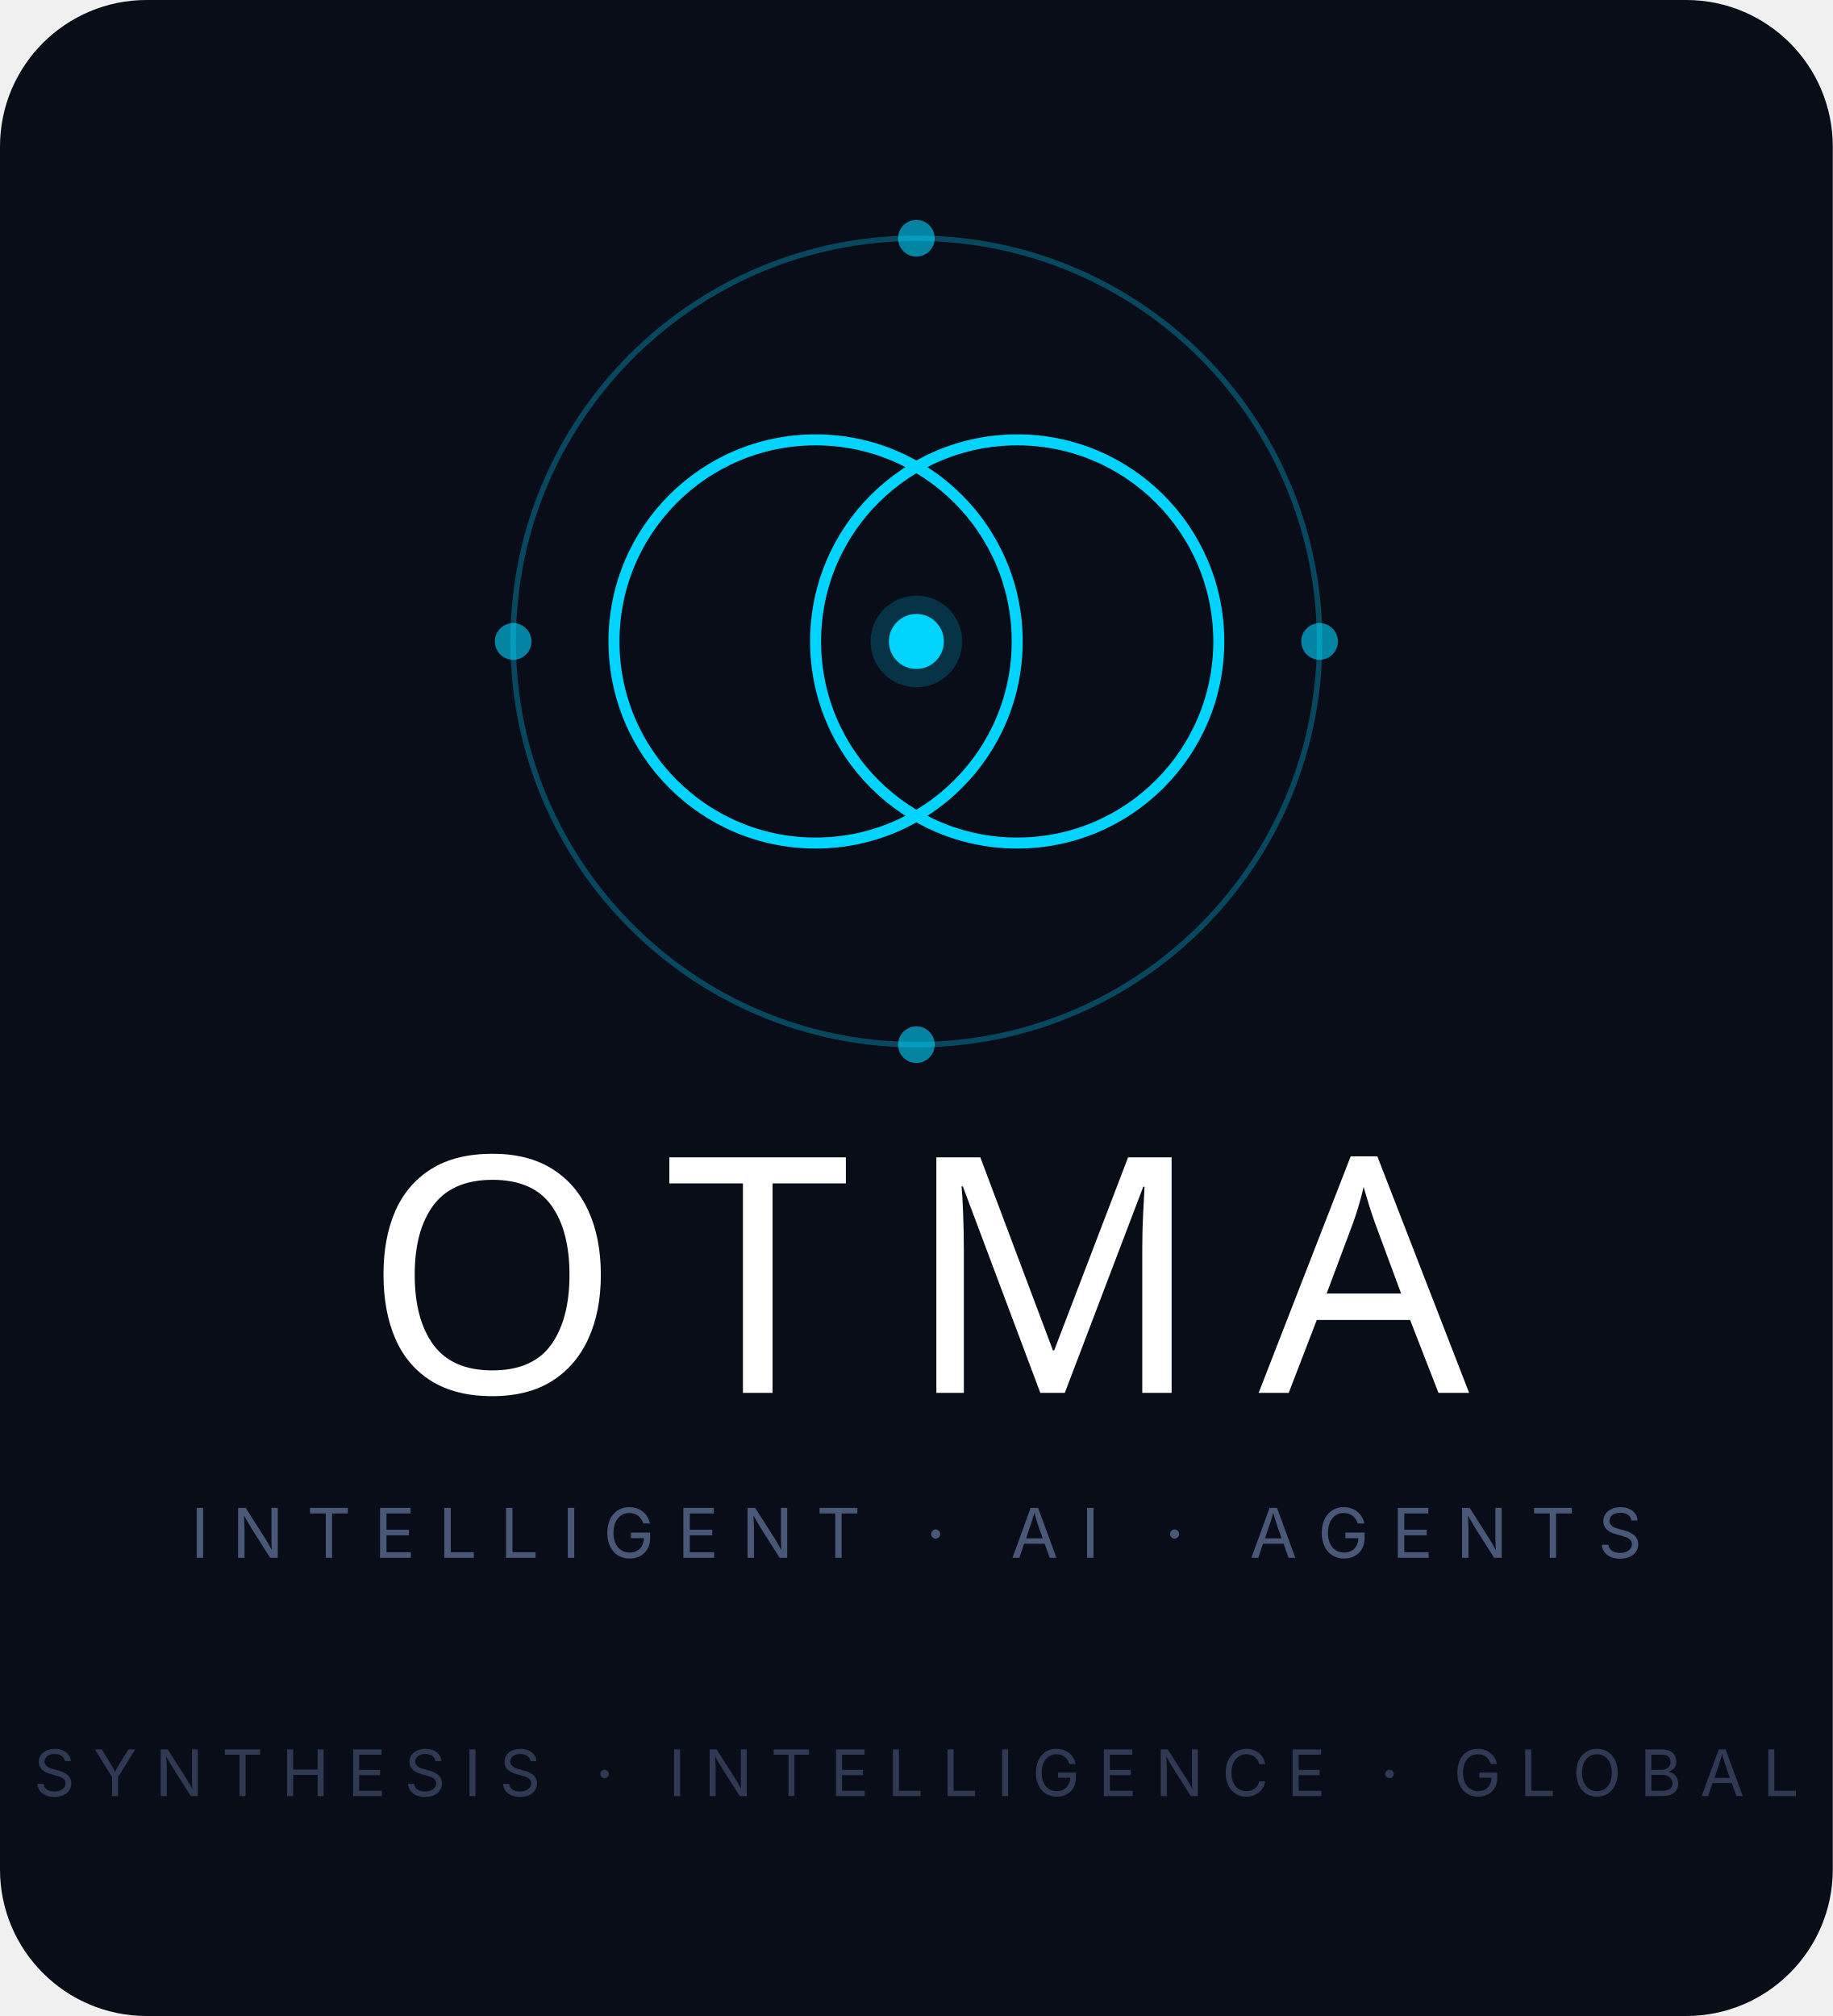
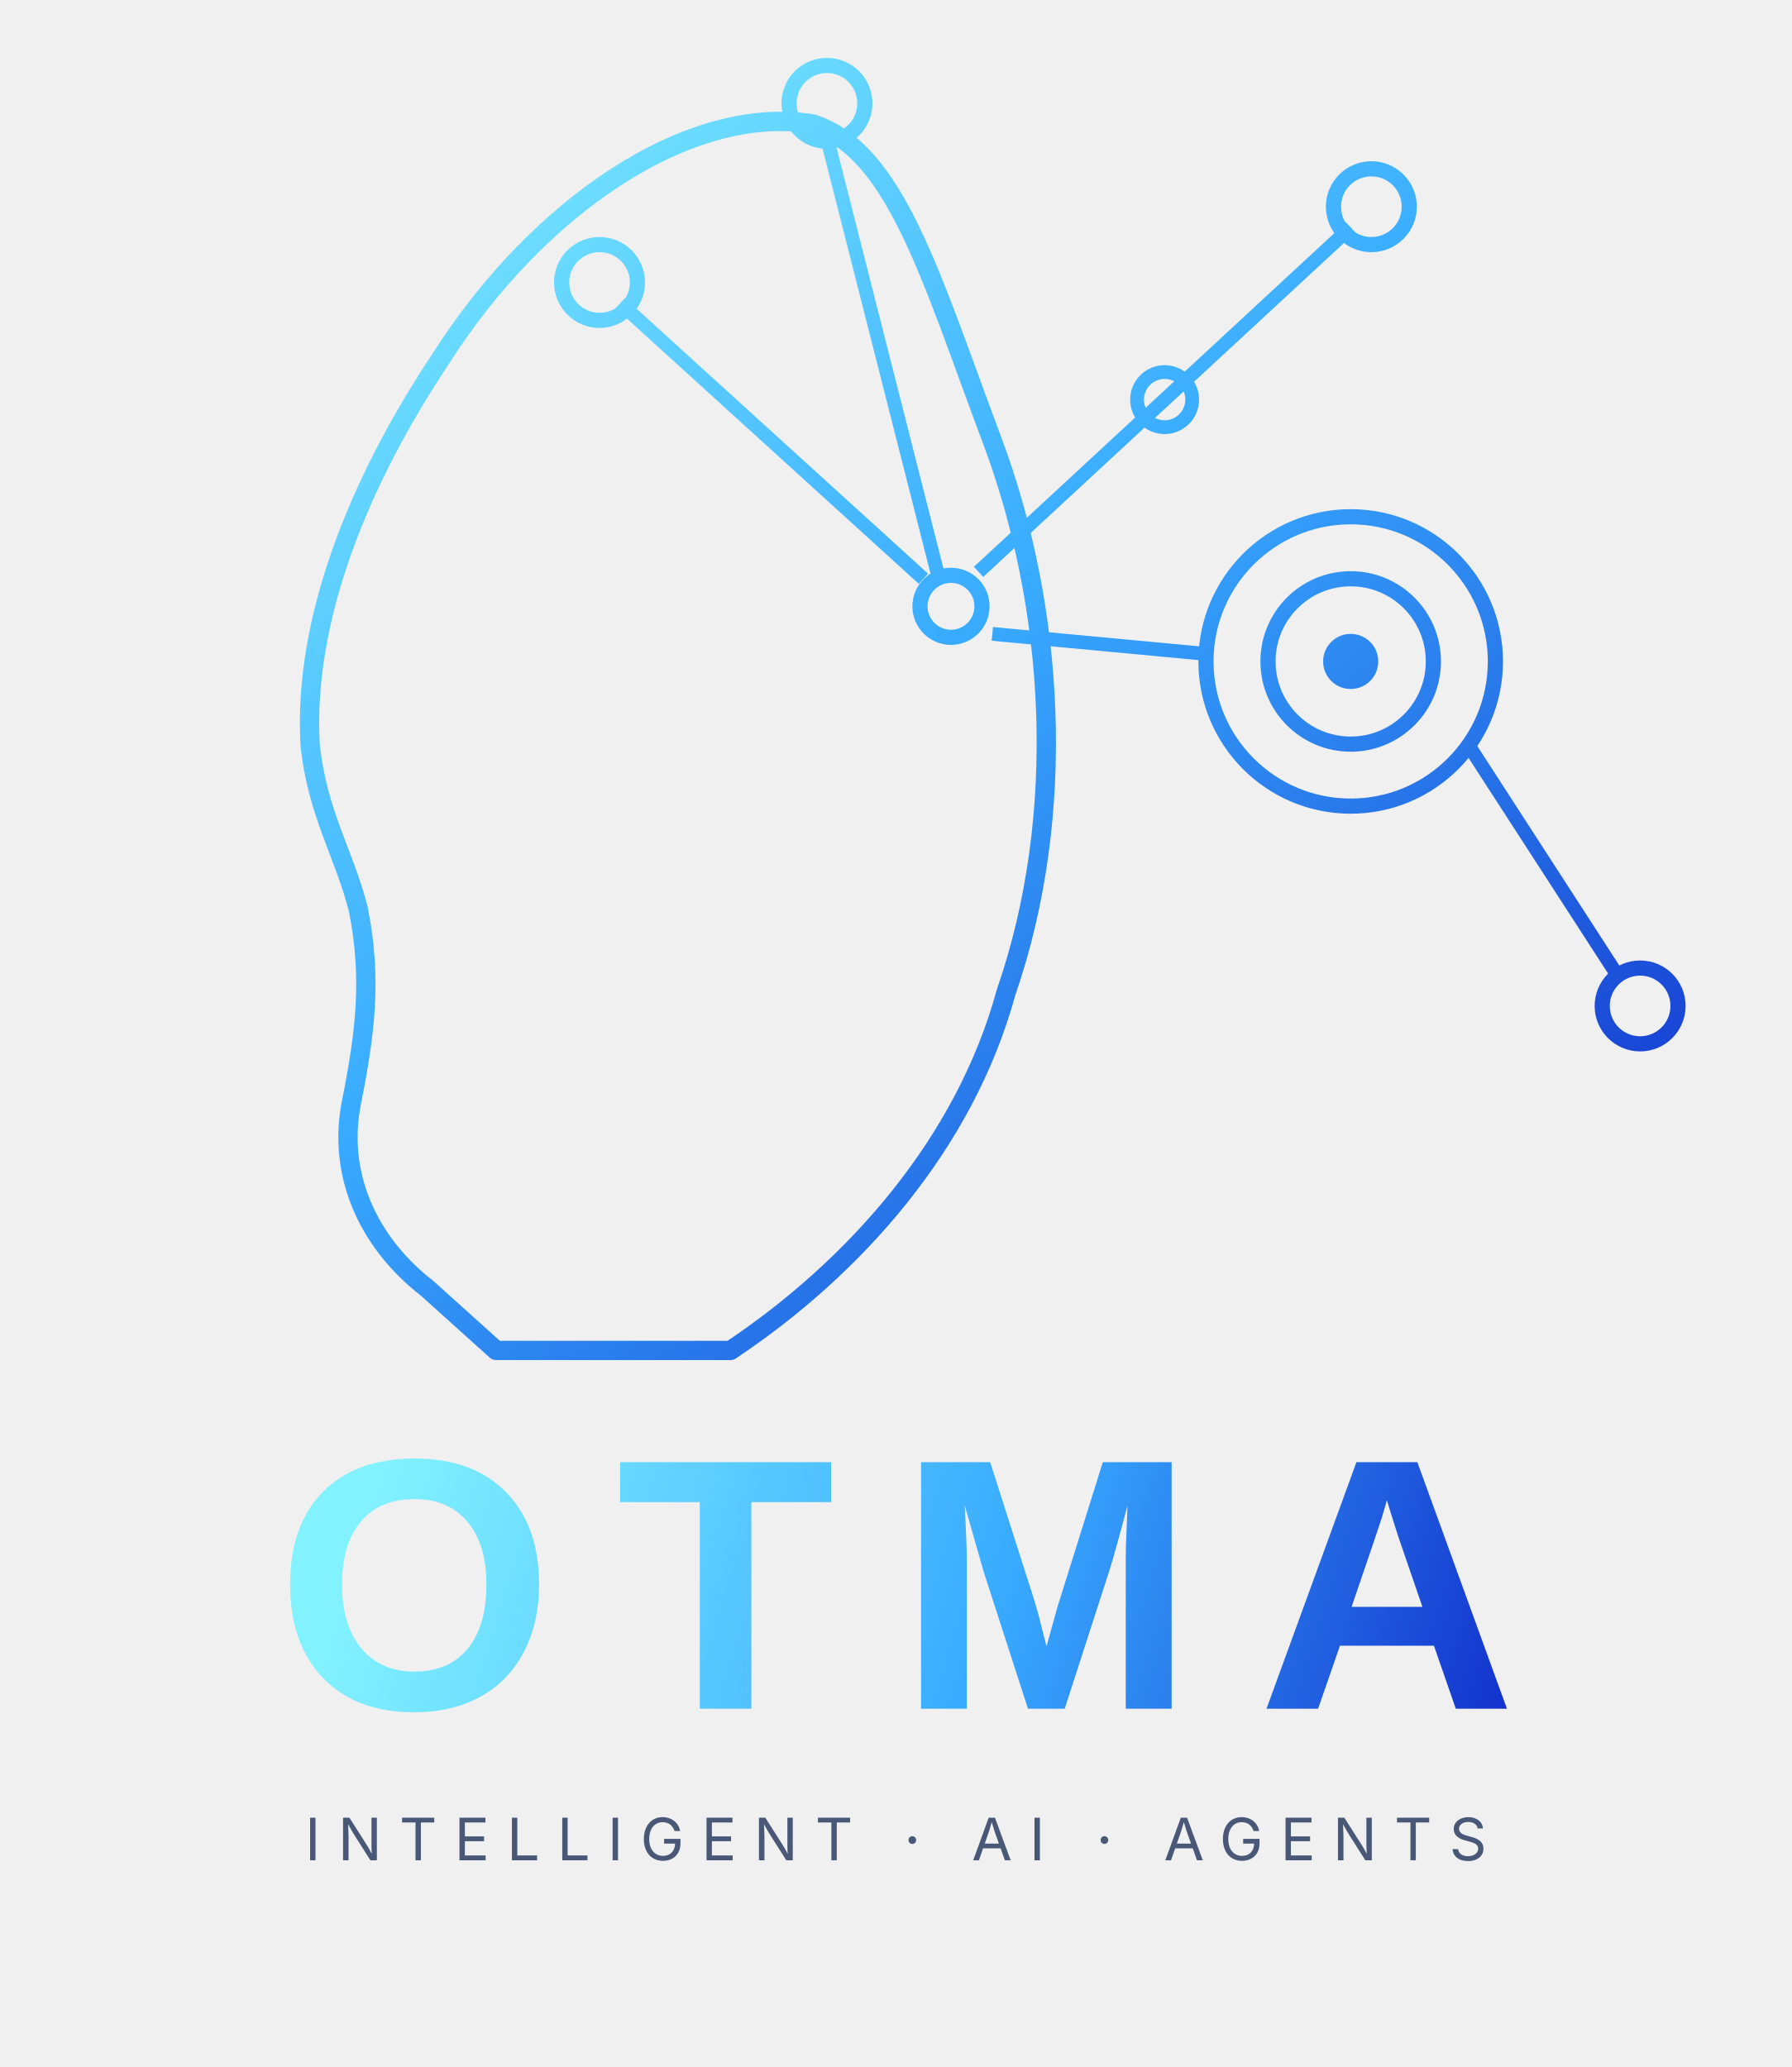
- <svg xmlns="http://www.w3.org/2000/svg" viewBox="0 0 200 220" fill="none">
-   <rect width="200" height="220" rx="16" fill="#080D18" />
-   <g transform="translate(50, 20)">
-     <circle cx="50" cy="50" r="44" stroke="#00D4FF" stroke-width="0.6" stroke-opacity="0.3" />
-     <circle cx="39" cy="50" r="22" stroke="#00D4FF" stroke-width="1.2" />
-     <circle cx="61" cy="50" r="22" stroke="#00D4FF" stroke-width="1.2" />
-     <circle cx="50" cy="6" r="2" fill="#00D4FF" fill-opacity="0.6" />
-     <circle cx="50" cy="94" r="2" fill="#00D4FF" fill-opacity="0.6" />
-     <circle cx="6" cy="50" r="2" fill="#00D4FF" fill-opacity="0.6" />
-     <circle cx="94" cy="50" r="2" fill="#00D4FF" fill-opacity="0.6" />
-     <circle cx="50" cy="50" r="5" fill="#00D4FF" fill-opacity="0.2" />
-     <circle cx="50" cy="50" r="3" fill="#00D4FF" />
-   </g>
-   <text x="100" y="152" font-family="'Space Grotesk', system-ui, sans-serif" font-weight="500" font-size="36" letter-spacing="6" fill="#FFFFFF" text-anchor="middle">OTMA</text>
-   <text x="100" y="170" font-family="'Inter', system-ui, sans-serif" font-weight="400" font-size="7.5" letter-spacing="2.5" fill="#4A5878" text-anchor="middle">INTELLIGENT · AI · AGENTS</text>
-   <text x="100" y="196" font-family="'Inter', system-ui, sans-serif" font-weight="400" font-size="7" letter-spacing="2" fill="#4A5878" text-anchor="middle" fill-opacity="0.6">SYNTHESIS · INTELLIGENCE · GLOBAL</text>
+ <svg xmlns="http://www.w3.org/2000/svg" viewBox="0 0 260 300" fill="none">
+   <defs>
+     <linearGradient id="g" x1="60" y1="0" x2="220" y2="200" gradientUnits="userSpaceOnUse">
+       <stop offset="0%" stop-color="#82F2FF" />
+       <stop offset="48%" stop-color="#38AAFF" />
+       <stop offset="100%" stop-color="#1230CC" />
+     </linearGradient>
+     <linearGradient id="gt" x1="50" y1="230" x2="210" y2="280" gradientUnits="userSpaceOnUse">
+       <stop offset="0%" stop-color="#82F2FF" />
+       <stop offset="55%" stop-color="#38AAFF" />
+       <stop offset="100%" stop-color="#1230CC" />
+     </linearGradient>
+   </defs>
+   <path d="M 118,18        C 100,15 78,30 64,52        C 52,70 44,90 45,108        C 46,118 50,124 52,132        C 54,142 53,150 51,160        C 49,170 53,180 62,187        L 72,196        L 106,196        C 124,184 140,166 146,144        C 155,118 153,88 144,64        C 135,40 130,22 118,18 Z" stroke="url(#g)" stroke-width="2.8" stroke-linejoin="round" stroke-linecap="round" />
+   <circle cx="138" cy="88" r="4.5" stroke="url(#g)" stroke-width="2.2" />
+   <line x1="136" y1="83" x2="120" y2="20" stroke="url(#g)" stroke-width="2" />
+   <circle cx="120" cy="15" r="5.5" stroke="url(#g)" stroke-width="2.2" />
+   <line x1="134" y1="84" x2="90" y2="44" stroke="url(#g)" stroke-width="2" />
+   <circle cx="87" cy="41" r="5.5" stroke="url(#g)" stroke-width="2.2" />
+   <line x1="142" y1="83" x2="196" y2="33" stroke="url(#g)" stroke-width="2" />
+   <circle cx="169" cy="58" r="4" stroke="url(#g)" stroke-width="2" />
+   <circle cx="199" cy="30" r="5.5" stroke="url(#g)" stroke-width="2.2" />
+   <line x1="144" y1="92" x2="176" y2="95" stroke="url(#g)" stroke-width="2" />
+   <circle cx="196" cy="96" r="21" stroke="url(#g)" stroke-width="2.2" />
+   <circle cx="196" cy="96" r="12" stroke="url(#g)" stroke-width="2.2" />
+   <circle cx="196" cy="96" r="4" fill="url(#g)" />
+   <line x1="213" y1="108" x2="235" y2="142" stroke="url(#g)" stroke-width="2" />
+   <circle cx="238" cy="146" r="5.5" stroke="url(#g)" stroke-width="2.2" />
+   <text x="130" y="248" text-anchor="middle" font-family="'Space Grotesk', 'Helvetica Neue', Arial, sans-serif" font-weight="600" font-size="52" letter-spacing="9" fill="url(#gt)">OTMA</text>
+   <text x="130" y="270" text-anchor="middle" font-family="'Inter', system-ui, sans-serif" font-weight="400" font-size="8.5" letter-spacing="2.5" fill="#4A5878">INTELLIGENT · AI · AGENTS</text>
</svg>
